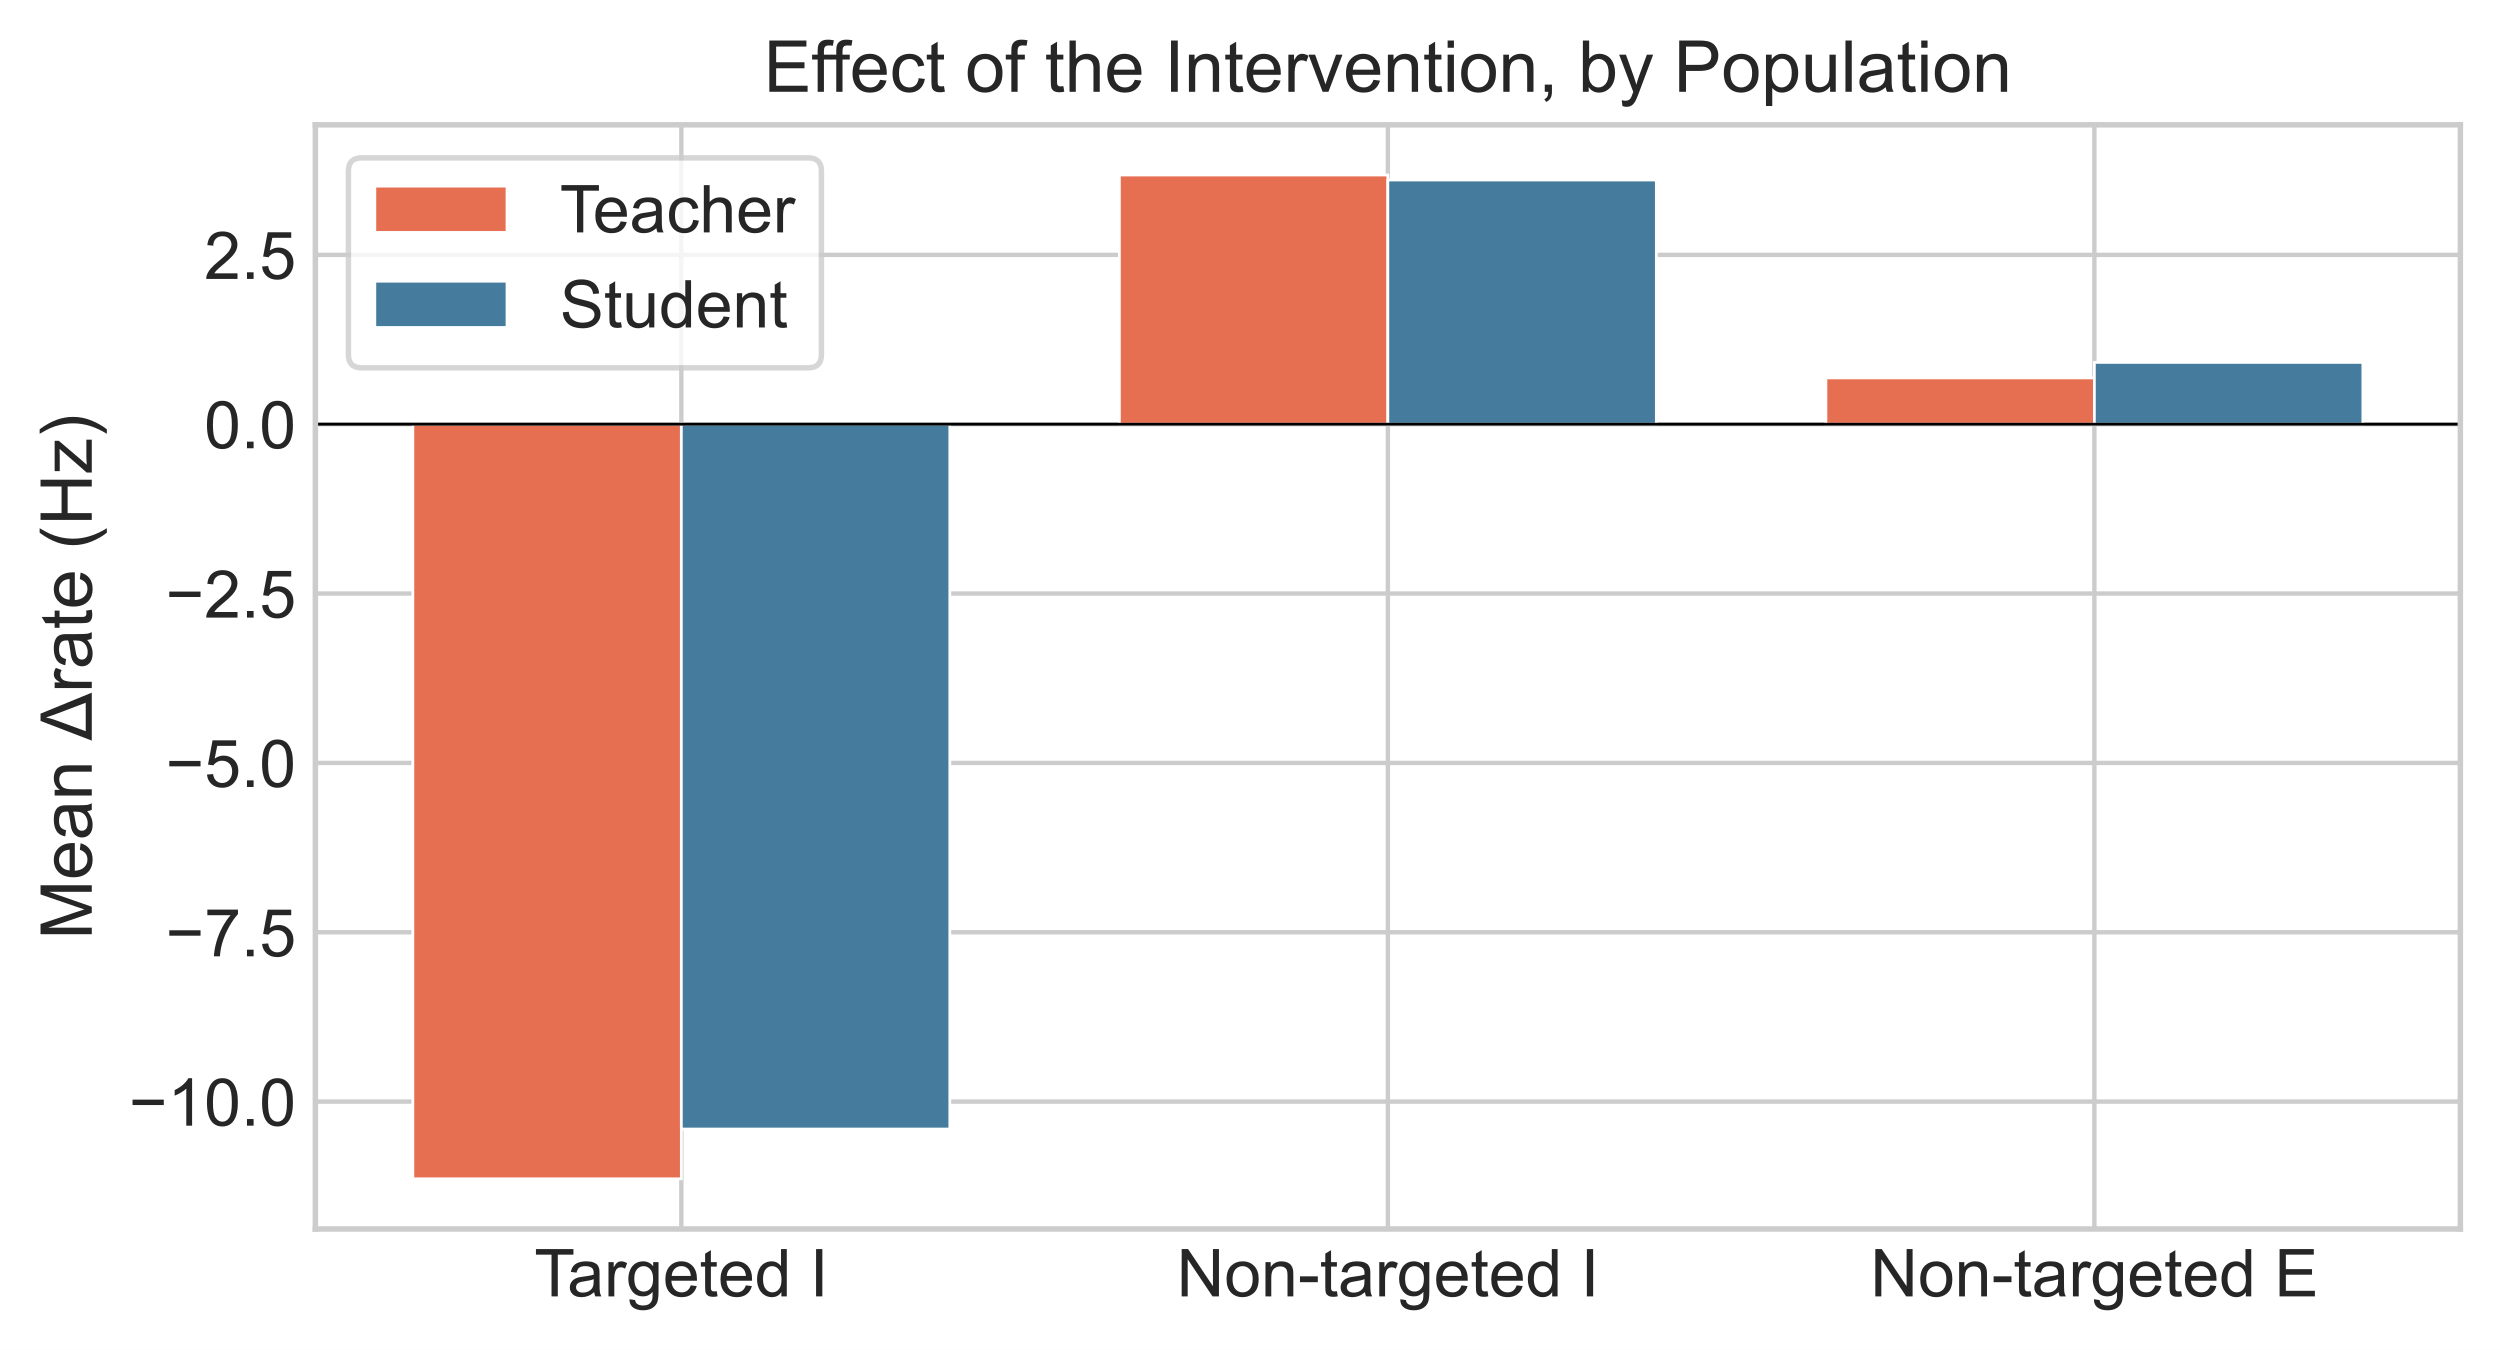
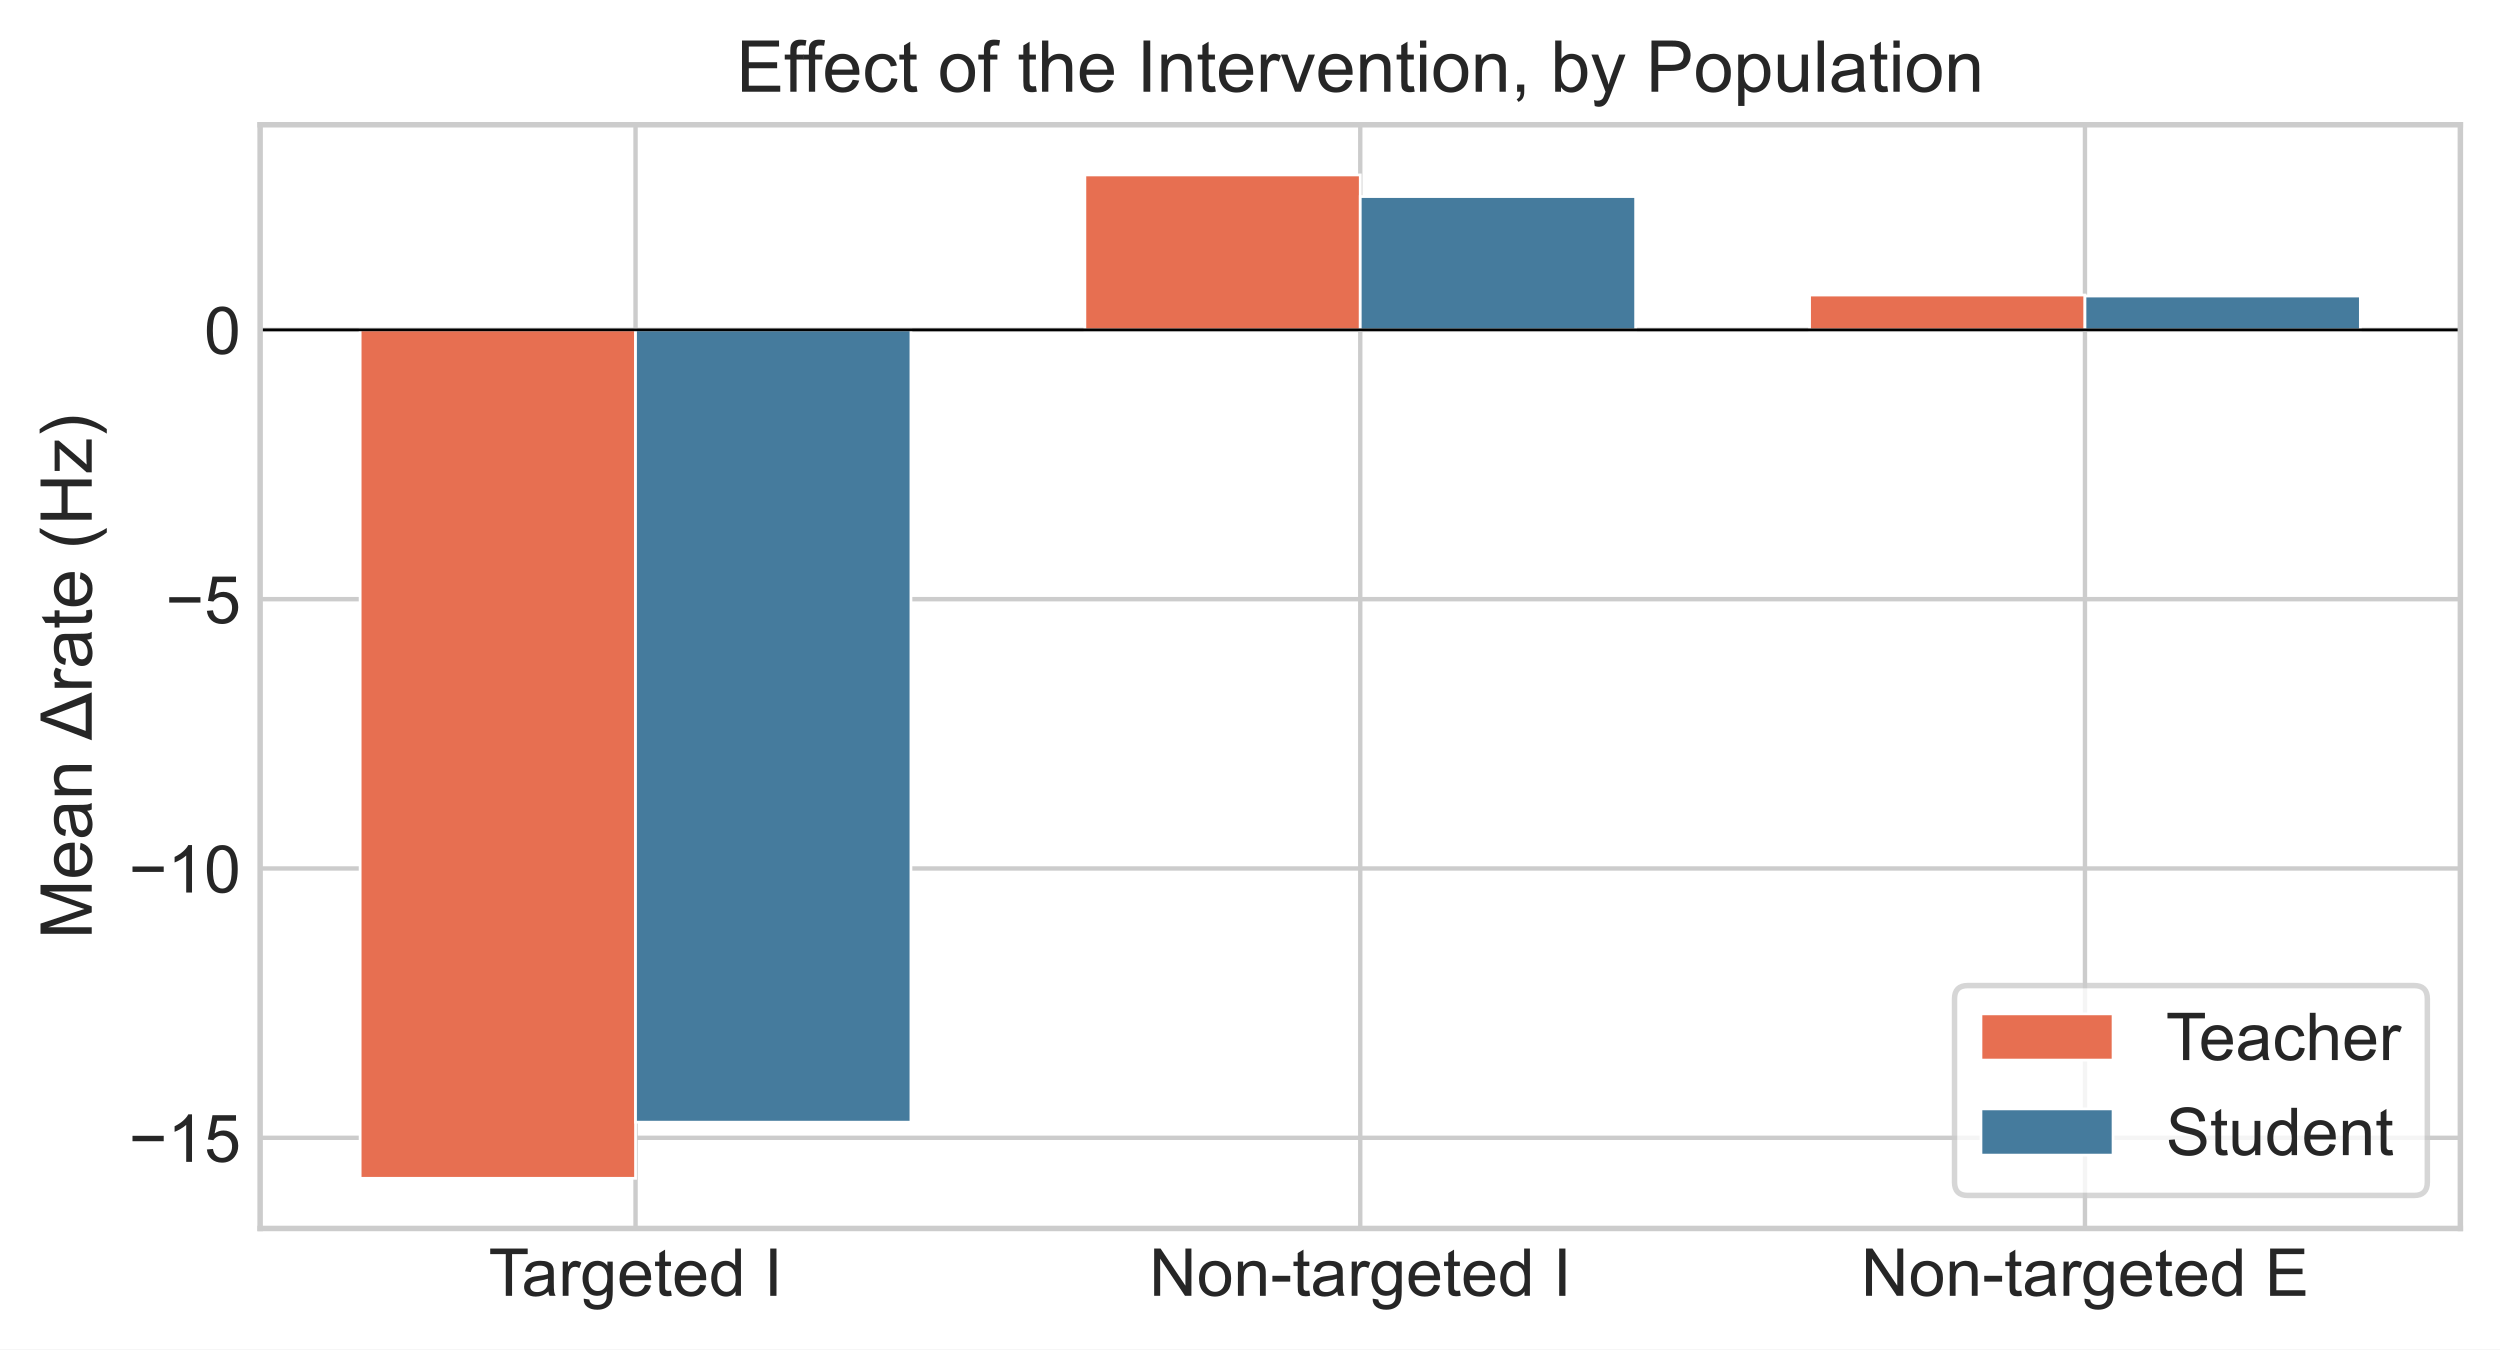
- <svg xmlns="http://www.w3.org/2000/svg" xmlns:xlink="http://www.w3.org/1999/xlink" width="453.946pt" height="245.121pt" viewBox="0 0 453.946 245.121" version="1.1">
+ <svg xmlns="http://www.w3.org/2000/svg" xmlns:xlink="http://www.w3.org/1999/xlink" width="454.14pt" height="245.121pt" viewBox="0 0 454.14 245.121" version="1.1">
  <defs>
    <style type="text/css">*{stroke-linejoin: round; stroke-linecap: butt}</style>
  </defs>
  <g id="figure_1">
    <g id="patch_1">
-       <path d="M 0 245.121  L 453.946 245.121  L 453.946 0  L 0 0  z " style="fill: #ffffff" />
+       <path d="M 0 245.121  L 454.14 245.121  L 454.14 0  L 0 0  z " style="fill: #ffffff" />
    </g>
    <g id="axes_1">
      <g id="patch_2">
-         <path d="M 57.262 223.159  L 446.746 223.159  L 446.746 22.664  L 57.262 22.664  z " style="fill: #ffffff" />
+         <path d="M 47.255 223.159  L 446.94 223.159  L 446.94 22.664  L 47.255 22.664  z " style="fill: #ffffff" />
      </g>
      <g id="matplotlib.axis_1">
        <g id="xtick_1">
          <g id="line2d_1">
-             <path d="M 123.716 223.159  L 123.716 22.664  " clip-path="url(#p25f2f23c9d)" style="fill: none; stroke: #cccccc; stroke-width: 0.8; stroke-linecap: round" />
+             <path d="M 115.449 223.159  L 115.449 22.664  " clip-path="url(#pce524d7804)" style="fill: none; stroke: #cccccc; stroke-width: 0.8; stroke-linecap: round" />
          </g>
          <g id="line2d_2" />
          <g id="text_1">
-             <g style="fill: #262626" transform="translate(97.03456 235.3953) scale(0.12 -0.12)">
+             <g style="fill: #262626" transform="translate(88.76801 235.3953) scale(0.12 -0.12)">
              <defs>
                <path id="ArialMT-37" d="M 1659 0  L 1659 4041  L 150 4041  L 150 4581  L 3781 4581  L 3781 4041  L 2266 4041  L 2266 0  L 1659 0  z " transform="scale(0.015625)" />
                <path id="ArialMT-44" d="M 2588 409  Q 2275 144 1986 34  Q 1697 -75 1366 -75  Q 819 -75 525 192  Q 231 459 231 875  Q 231 1119 342 1320  Q 453 1522 633 1644  Q 813 1766 1038 1828  Q 1203 1872 1538 1913  Q 2219 1994 2541 2106  Q 2544 2222 2544 2253  Q 2544 2597 2384 2738  Q 2169 2928 1744 2928  Q 1347 2928 1158 2789  Q 969 2650 878 2297  L 328 2372  Q 403 2725 575 2942  Q 747 3159 1072 3276  Q 1397 3394 1825 3394  Q 2250 3394 2515 3294  Q 2781 3194 2906 3042  Q 3031 2891 3081 2659  Q 3109 2516 3109 2141  L 3109 1391  Q 3109 606 3145 398  Q 3181 191 3288 0  L 2700 0  Q 2613 175 2588 409  z M 2541 1666  Q 2234 1541 1622 1453  Q 1275 1403 1131 1340  Q 988 1278 909 1158  Q 831 1038 831 891  Q 831 666 1001 516  Q 1172 366 1500 366  Q 1825 366 2078 508  Q 2331 650 2450 897  Q 2541 1088 2541 1459  L 2541 1666  z " transform="scale(0.015625)" />
                <path id="ArialMT-55" d="M 416 0  L 416 3319  L 922 3319  L 922 2816  Q 1116 3169 1280 3281  Q 1444 3394 1641 3394  Q 1925 3394 2219 3213  L 2025 2691  Q 1819 2813 1613 2813  Q 1428 2813 1281 2702  Q 1134 2591 1072 2394  Q 978 2094 978 1738  L 978 0  L 416 0  z " transform="scale(0.015625)" />
                <path id="ArialMT-4a" d="M 319 -275  L 866 -356  Q 900 -609 1056 -725  Q 1266 -881 1628 -881  Q 2019 -881 2231 -725  Q 2444 -569 2519 -288  Q 2563 -116 2559 434  Q 2191 0 1641 0  Q 956 0 581 494  Q 206 988 206 1678  Q 206 2153 378 2554  Q 550 2956 876 3175  Q 1203 3394 1644 3394  Q 2231 3394 2613 2919  L 2613 3319  L 3131 3319  L 3131 450  Q 3131 -325 2973 -648  Q 2816 -972 2473 -1159  Q 2131 -1347 1631 -1347  Q 1038 -1347 672 -1080  Q 306 -813 319 -275  z M 784 1719  Q 784 1066 1043 766  Q 1303 466 1694 466  Q 2081 466 2343 764  Q 2606 1063 2606 1700  Q 2606 2309 2336 2618  Q 2066 2928 1684 2928  Q 1309 2928 1046 2623  Q 784 2319 784 1719  z " transform="scale(0.015625)" />
                <path id="ArialMT-48" d="M 2694 1069  L 3275 997  Q 3138 488 2766 206  Q 2394 -75 1816 -75  Q 1088 -75 661 373  Q 234 822 234 1631  Q 234 2469 665 2931  Q 1097 3394 1784 3394  Q 2450 3394 2872 2941  Q 3294 2488 3294 1666  Q 3294 1616 3291 1516  L 816 1516  Q 847 969 1125 678  Q 1403 388 1819 388  Q 2128 388 2347 550  Q 2566 713 2694 1069  z M 847 1978  L 2700 1978  Q 2663 2397 2488 2606  Q 2219 2931 1791 2931  Q 1403 2931 1139 2672  Q 875 2413 847 1978  z " transform="scale(0.015625)" />
                <path id="ArialMT-57" d="M 1650 503  L 1731 6  Q 1494 -44 1306 -44  Q 1000 -44 831 53  Q 663 150 594 308  Q 525 466 525 972  L 525 2881  L 113 2881  L 113 3319  L 525 3319  L 525 4141  L 1084 4478  L 1084 3319  L 1650 3319  L 1650 2881  L 1084 2881  L 1084 941  Q 1084 700 1114 631  Q 1144 563 1211 522  Q 1278 481 1403 481  Q 1497 481 1650 503  z " transform="scale(0.015625)" />
                <path id="ArialMT-47" d="M 2575 0  L 2575 419  Q 2259 -75 1647 -75  Q 1250 -75 917 144  Q 584 363 401 755  Q 219 1147 219 1656  Q 219 2153 384 2558  Q 550 2963 881 3178  Q 1213 3394 1622 3394  Q 1922 3394 2156 3267  Q 2391 3141 2538 2938  L 2538 4581  L 3097 4581  L 3097 0  L 2575 0  z M 797 1656  Q 797 1019 1065 703  Q 1334 388 1700 388  Q 2069 388 2326 689  Q 2584 991 2584 1609  Q 2584 2291 2321 2609  Q 2059 2928 1675 2928  Q 1300 2928 1048 2622  Q 797 2316 797 1656  z " transform="scale(0.015625)" />
                <path id="ArialMT-3" transform="scale(0.015625)" />
                <path id="ArialMT-2c" d="M 597 0  L 597 4581  L 1203 4581  L 1203 0  L 597 0  z " transform="scale(0.015625)" />
              </defs>
              <use xlink:href="#ArialMT-37" />
              <use xlink:href="#ArialMT-44" transform="translate(50 0)" />
              <use xlink:href="#ArialMT-55" transform="translate(105.6094 0)" />
              <use xlink:href="#ArialMT-4a" transform="translate(138.9062 0)" />
              <use xlink:href="#ArialMT-48" transform="translate(194.5156 0)" />
              <use xlink:href="#ArialMT-57" transform="translate(250.125 0)" />
              <use xlink:href="#ArialMT-48" transform="translate(277.9062 0)" />
              <use xlink:href="#ArialMT-47" transform="translate(333.5156 0)" />
              <use xlink:href="#ArialMT-3" transform="translate(389.125 0)" />
              <use xlink:href="#ArialMT-2c" transform="translate(416.9062 0)" />
            </g>
          </g>
        </g>
        <g id="xtick_2">
          <g id="line2d_3">
-             <path d="M 252.004 223.159  L 252.004 22.664  " clip-path="url(#p25f2f23c9d)" style="fill: none; stroke: #cccccc; stroke-width: 0.8; stroke-linecap: round" />
+             <path d="M 247.098 223.159  L 247.098 22.664  " clip-path="url(#pce524d7804)" style="fill: none; stroke: #cccccc; stroke-width: 0.8; stroke-linecap: round" />
          </g>
          <g id="line2d_4" />
          <g id="text_2">
-             <g style="fill: #262626" transform="translate(213.6522 235.3953) scale(0.12 -0.12)">
+             <g style="fill: #262626" transform="translate(208.7453 235.3953) scale(0.12 -0.12)">
              <defs>
                <path id="ArialMT-31" d="M 488 0  L 488 4581  L 1109 4581  L 3516 984  L 3516 4581  L 4097 4581  L 4097 0  L 3475 0  L 1069 3600  L 1069 0  L 488 0  z " transform="scale(0.015625)" />
                <path id="ArialMT-52" d="M 213 1659  Q 213 2581 725 3025  Q 1153 3394 1769 3394  Q 2453 3394 2887 2945  Q 3322 2497 3322 1706  Q 3322 1066 3130 698  Q 2938 331 2570 128  Q 2203 -75 1769 -75  Q 1072 -75 642 372  Q 213 819 213 1659  z M 791 1659  Q 791 1022 1069 705  Q 1347 388 1769 388  Q 2188 388 2466 706  Q 2744 1025 2744 1678  Q 2744 2294 2464 2611  Q 2184 2928 1769 2928  Q 1347 2928 1069 2612  Q 791 2297 791 1659  z " transform="scale(0.015625)" />
                <path id="ArialMT-51" d="M 422 0  L 422 3319  L 928 3319  L 928 2847  Q 1294 3394 1984 3394  Q 2284 3394 2536 3286  Q 2788 3178 2913 3003  Q 3038 2828 3088 2588  Q 3119 2431 3119 2041  L 3119 0  L 2556 0  L 2556 2019  Q 2556 2363 2490 2533  Q 2425 2703 2258 2804  Q 2091 2906 1866 2906  Q 1506 2906 1245 2678  Q 984 2450 984 1813  L 984 0  L 422 0  z " transform="scale(0.015625)" />
                <path id="ArialMT-10" d="M 203 1375  L 203 1941  L 1931 1941  L 1931 1375  L 203 1375  z " transform="scale(0.015625)" />
              </defs>
              <use xlink:href="#ArialMT-31" />
              <use xlink:href="#ArialMT-52" transform="translate(72.21875 0)" />
              <use xlink:href="#ArialMT-51" transform="translate(127.8281 0)" />
              <use xlink:href="#ArialMT-10" transform="translate(183.4375 0)" />
              <use xlink:href="#ArialMT-57" transform="translate(216.7344 0)" />
              <use xlink:href="#ArialMT-44" transform="translate(244.5156 0)" />
              <use xlink:href="#ArialMT-55" transform="translate(300.125 0)" />
              <use xlink:href="#ArialMT-4a" transform="translate(333.4219 0)" />
              <use xlink:href="#ArialMT-48" transform="translate(389.0312 0)" />
              <use xlink:href="#ArialMT-57" transform="translate(444.6406 0)" />
              <use xlink:href="#ArialMT-48" transform="translate(472.4219 0)" />
              <use xlink:href="#ArialMT-47" transform="translate(528.0312 0)" />
              <use xlink:href="#ArialMT-3" transform="translate(583.6406 0)" />
              <use xlink:href="#ArialMT-2c" transform="translate(611.4219 0)" />
            </g>
          </g>
        </g>
        <g id="xtick_3">
          <g id="line2d_5">
-             <path d="M 380.293 223.159  L 380.293 22.664  " clip-path="url(#p25f2f23c9d)" style="fill: none; stroke: #cccccc; stroke-width: 0.8; stroke-linecap: round" />
+             <path d="M 378.746 223.159  L 378.746 22.664  " clip-path="url(#pce524d7804)" style="fill: none; stroke: #cccccc; stroke-width: 0.8; stroke-linecap: round" />
          </g>
          <g id="line2d_6" />
          <g id="text_3">
-             <g style="fill: #262626" transform="translate(339.6055 235.3953) scale(0.12 -0.12)">
+             <g style="fill: #262626" transform="translate(338.0583 235.3953) scale(0.12 -0.12)">
              <defs>
                <path id="ArialMT-28" d="M 506 0  L 506 4581  L 3819 4581  L 3819 4041  L 1113 4041  L 1113 2638  L 3647 2638  L 3647 2100  L 1113 2100  L 1113 541  L 3925 541  L 3925 0  L 506 0  z " transform="scale(0.015625)" />
              </defs>
              <use xlink:href="#ArialMT-31" />
              <use xlink:href="#ArialMT-52" transform="translate(72.21875 0)" />
              <use xlink:href="#ArialMT-51" transform="translate(127.8281 0)" />
              <use xlink:href="#ArialMT-10" transform="translate(183.4375 0)" />
              <use xlink:href="#ArialMT-57" transform="translate(216.7344 0)" />
              <use xlink:href="#ArialMT-44" transform="translate(244.5156 0)" />
              <use xlink:href="#ArialMT-55" transform="translate(300.125 0)" />
              <use xlink:href="#ArialMT-4a" transform="translate(333.4219 0)" />
              <use xlink:href="#ArialMT-48" transform="translate(389.0312 0)" />
              <use xlink:href="#ArialMT-57" transform="translate(444.6406 0)" />
              <use xlink:href="#ArialMT-48" transform="translate(472.4219 0)" />
              <use xlink:href="#ArialMT-47" transform="translate(528.0312 0)" />
              <use xlink:href="#ArialMT-3" transform="translate(583.6406 0)" />
              <use xlink:href="#ArialMT-28" transform="translate(611.4219 0)" />
            </g>
          </g>
        </g>
      </g>
      <g id="matplotlib.axis_2">
        <g id="ytick_1">
          <g id="line2d_7">
-             <path d="M 57.262 200.029  L 446.746 200.029  " clip-path="url(#p25f2f23c9d)" style="fill: none; stroke: #cccccc; stroke-width: 0.8; stroke-linecap: round" />
+             <path d="M 47.255 206.687  L 446.94 206.687  " clip-path="url(#pce524d7804)" style="fill: none; stroke: #cccccc; stroke-width: 0.8; stroke-linecap: round" />
          </g>
          <g id="line2d_8" />
          <g id="text_4">
-             <g style="fill: #262626" transform="translate(23.40045 204.3969) scale(0.12 -0.12)">
+             <g style="fill: #262626" transform="translate(23.40045 211.0548) scale(0.12 -0.12)">
              <defs>
                <path id="ArialMT-ed" d="M 3381 1997  L 356 1997  L 356 2522  L 3381 2522  L 3381 1997  z " transform="scale(0.015625)" />
                <path id="ArialMT-14" d="M 2384 0  L 1822 0  L 1822 3584  Q 1619 3391 1289 3197  Q 959 3003 697 2906  L 697 3450  Q 1169 3672 1522 3987  Q 1875 4303 2022 4600  L 2384 4600  L 2384 0  z " transform="scale(0.015625)" />
+                 <path id="ArialMT-18" d="M 266 1200  L 856 1250  Q 922 819 1161 601  Q 1400 384 1738 384  Q 2144 384 2425 690  Q 2706 997 2706 1503  Q 2706 1984 2436 2262  Q 2166 2541 1728 2541  Q 1456 2541 1237 2417  Q 1019 2294 894 2097  L 366 2166  L 809 4519  L 3088 4519  L 3088 3981  L 1259 3981  L 1013 2750  Q 1425 3038 1878 3038  Q 2478 3038 2890 2622  Q 3303 2206 3303 1553  Q 3303 931 2941 478  Q 2500 -78 1738 -78  Q 1113 -78 717 272  Q 322 622 266 1200  z " transform="scale(0.015625)" />
+               </defs>
+               <use xlink:href="#ArialMT-ed" />
+               <use xlink:href="#ArialMT-14" transform="translate(58.40625 0)" />
+               <use xlink:href="#ArialMT-18" transform="translate(114.0156 0)" />
+             </g>
+           </g>
+         </g>
+         <g id="ytick_2">
+           <g id="line2d_9">
+             <path d="M 47.255 157.764  L 446.94 157.764  " clip-path="url(#pce524d7804)" style="fill: none; stroke: #cccccc; stroke-width: 0.8; stroke-linecap: round" />
+           </g>
+           <g id="line2d_10" />
+           <g id="text_5">
+             <g style="fill: #262626" transform="translate(23.40045 162.1326) scale(0.12 -0.12)">
+               <defs>
                <path id="ArialMT-13" d="M 266 2259  Q 266 3072 433 3567  Q 600 4063 929 4331  Q 1259 4600 1759 4600  Q 2128 4600 2406 4451  Q 2684 4303 2865 4023  Q 3047 3744 3150 3342  Q 3253 2941 3253 2259  Q 3253 1453 3087 958  Q 2922 463 2592 192  Q 2263 -78 1759 -78  Q 1097 -78 719 397  Q 266 969 266 2259  z M 844 2259  Q 844 1131 1108 757  Q 1372 384 1759 384  Q 2147 384 2411 759  Q 2675 1134 2675 2259  Q 2675 3391 2411 3762  Q 2147 4134 1753 4134  Q 1366 4134 1134 3806  Q 844 3388 844 2259  z " transform="scale(0.015625)" />
-                 <path id="ArialMT-11" d="M 581 0  L 581 641  L 1222 641  L 1222 0  L 581 0  z " transform="scale(0.015625)" />
              </defs>
              <use xlink:href="#ArialMT-ed" />
              <use xlink:href="#ArialMT-14" transform="translate(58.40625 0)" />
              <use xlink:href="#ArialMT-13" transform="translate(114.0156 0)" />
-               <use xlink:href="#ArialMT-11" transform="translate(169.625 0)" />
-               <use xlink:href="#ArialMT-13" transform="translate(197.4062 0)" />
-             </g>
-           </g>
-         </g>
-         <g id="ytick_2">
-           <g id="line2d_9">
-             <path d="M 57.262 169.278  L 446.746 169.278  " clip-path="url(#p25f2f23c9d)" style="fill: none; stroke: #cccccc; stroke-width: 0.8; stroke-linecap: round" />
-           </g>
-           <g id="line2d_10" />
-           <g id="text_5">
-             <g style="fill: #262626" transform="translate(30.07357 173.6465) scale(0.12 -0.12)">
-               <defs>
-                 <path id="ArialMT-1a" d="M 303 3981  L 303 4522  L 3269 4522  L 3269 4084  Q 2831 3619 2401 2847  Q 1972 2075 1738 1259  Q 1569 684 1522 0  L 944 0  Q 953 541 1156 1306  Q 1359 2072 1739 2783  Q 2119 3494 2547 3981  L 303 3981  z " transform="scale(0.015625)" />
-                 <path id="ArialMT-18" d="M 266 1200  L 856 1250  Q 922 819 1161 601  Q 1400 384 1738 384  Q 2144 384 2425 690  Q 2706 997 2706 1503  Q 2706 1984 2436 2262  Q 2166 2541 1728 2541  Q 1456 2541 1237 2417  Q 1019 2294 894 2097  L 366 2166  L 809 4519  L 3088 4519  L 3088 3981  L 1259 3981  L 1013 2750  Q 1425 3038 1878 3038  Q 2478 3038 2890 2622  Q 3303 2206 3303 1553  Q 3303 931 2941 478  Q 2500 -78 1738 -78  Q 1113 -78 717 272  Q 322 622 266 1200  z " transform="scale(0.015625)" />
-               </defs>
-               <use xlink:href="#ArialMT-ed" />
-               <use xlink:href="#ArialMT-1a" transform="translate(58.40625 0)" />
-               <use xlink:href="#ArialMT-11" transform="translate(114.0156 0)" />
-               <use xlink:href="#ArialMT-18" transform="translate(141.7969 0)" />
            </g>
          </g>
        </g>
        <g id="ytick_3">
          <g id="line2d_11">
-             <path d="M 57.262 138.528  L 446.746 138.528  " clip-path="url(#p25f2f23c9d)" style="fill: none; stroke: #cccccc; stroke-width: 0.8; stroke-linecap: round" />
+             <path d="M 47.255 108.842  L 446.94 108.842  " clip-path="url(#pce524d7804)" style="fill: none; stroke: #cccccc; stroke-width: 0.8; stroke-linecap: round" />
          </g>
          <g id="line2d_12" />
          <g id="text_6">
-             <g style="fill: #262626" transform="translate(30.07357 142.8962) scale(0.12 -0.12)">
+             <g style="fill: #262626" transform="translate(30.07357 113.2103) scale(0.12 -0.12)">
              <use xlink:href="#ArialMT-ed" />
              <use xlink:href="#ArialMT-18" transform="translate(58.40625 0)" />
-               <use xlink:href="#ArialMT-11" transform="translate(114.0156 0)" />
-               <use xlink:href="#ArialMT-13" transform="translate(141.7969 0)" />
            </g>
          </g>
        </g>
        <g id="ytick_4">
          <g id="line2d_13">
-             <path d="M 57.262 107.778  L 446.746 107.778  " clip-path="url(#p25f2f23c9d)" style="fill: none; stroke: #cccccc; stroke-width: 0.8; stroke-linecap: round" />
+             <path d="M 47.255 59.92  L 446.94 59.92  " clip-path="url(#pce524d7804)" style="fill: none; stroke: #cccccc; stroke-width: 0.8; stroke-linecap: round" />
          </g>
          <g id="line2d_14" />
          <g id="text_7">
-             <g style="fill: #262626" transform="translate(30.07357 112.1458) scale(0.12 -0.12)">
-               <defs>
-                 <path id="ArialMT-15" d="M 3222 541  L 3222 0  L 194 0  Q 188 203 259 391  Q 375 700 629 1000  Q 884 1300 1366 1694  Q 2113 2306 2375 2664  Q 2638 3022 2638 3341  Q 2638 3675 2398 3904  Q 2159 4134 1775 4134  Q 1369 4134 1125 3890  Q 881 3647 878 3216  L 300 3275  Q 359 3922 746 4261  Q 1134 4600 1788 4600  Q 2447 4600 2831 4234  Q 3216 3869 3216 3328  Q 3216 3053 3103 2787  Q 2991 2522 2730 2228  Q 2469 1934 1863 1422  Q 1356 997 1212 845  Q 1069 694 975 541  L 3222 541  z " transform="scale(0.015625)" />
-               </defs>
-               <use xlink:href="#ArialMT-ed" />
-               <use xlink:href="#ArialMT-15" transform="translate(58.40625 0)" />
-               <use xlink:href="#ArialMT-11" transform="translate(114.0156 0)" />
-               <use xlink:href="#ArialMT-18" transform="translate(141.7969 0)" />
-             </g>
-           </g>
-         </g>
-         <g id="ytick_5">
-           <g id="line2d_15">
-             <path d="M 57.262 77.027  L 446.746 77.027  " clip-path="url(#p25f2f23c9d)" style="fill: none; stroke: #cccccc; stroke-width: 0.8; stroke-linecap: round" />
-           </g>
-           <g id="line2d_16" />
-           <g id="text_8">
-             <g style="fill: #262626" transform="translate(37.08232 81.3955) scale(0.12 -0.12)">
+             <g style="fill: #262626" transform="translate(37.08232 64.28804) scale(0.12 -0.12)">
              <use xlink:href="#ArialMT-13" />
-               <use xlink:href="#ArialMT-11" transform="translate(55.60938 0)" />
-               <use xlink:href="#ArialMT-13" transform="translate(83.39062 0)" />
-             </g>
-           </g>
-         </g>
-         <g id="ytick_6">
-           <g id="line2d_17">
-             <path d="M 57.262 46.277  L 446.746 46.277  " clip-path="url(#p25f2f23c9d)" style="fill: none; stroke: #cccccc; stroke-width: 0.8; stroke-linecap: round" />
-           </g>
-           <g id="line2d_18" />
-           <g id="text_9">
-             <g style="fill: #262626" transform="translate(37.08232 50.64516) scale(0.12 -0.12)">
-               <use xlink:href="#ArialMT-15" />
-               <use xlink:href="#ArialMT-11" transform="translate(55.60938 0)" />
-               <use xlink:href="#ArialMT-18" transform="translate(83.39062 0)" />
-             </g>
-           </g>
-         </g>
-         <g id="text_10">
+             </g>
+           </g>
+         </g>
+         <g id="text_8">
          <g style="fill: #262626" transform="translate(16.66436 170.5953) rotate(-90) scale(0.13 -0.13)">
            <defs>
              <path id="ArialMT-30" d="M 475 0  L 475 4581  L 1388 4581  L 2472 1338  Q 2622 884 2691 659  Q 2769 909 2934 1394  L 4031 4581  L 4847 4581  L 4847 0  L 4263 0  L 4263 3834  L 2931 0  L 2384 0  L 1059 3900  L 1059 0  L 475 0  z " transform="scale(0.015625)" />
              <path id="ArialMT-1fb" d="M -6 0  L 1753 4581  L 2406 4581  L 4281 0  L -6 0  z M 834 541  L 3381 541  L 2391 3150  Q 2169 3738 2066 4100  Q 1981 3675 1819 3225  L 834 541  z " transform="scale(0.015625)" />
              <path id="ArialMT-b" d="M 1497 -1347  Q 1031 -759 709 28  Q 388 816 388 1659  Q 388 2403 628 3084  Q 909 3875 1497 4659  L 1900 4659  Q 1522 4009 1400 3731  Q 1209 3300 1100 2831  Q 966 2247 966 1656  Q 966 153 1900 -1347  L 1497 -1347  z " transform="scale(0.015625)" />
              <path id="ArialMT-2b" d="M 513 0  L 513 4581  L 1119 4581  L 1119 2700  L 3500 2700  L 3500 4581  L 4106 4581  L 4106 0  L 3500 0  L 3500 2159  L 1119 2159  L 1119 0  L 513 0  z " transform="scale(0.015625)" />
              <path id="ArialMT-5d" d="M 125 0  L 125 456  L 2238 2881  Q 1878 2863 1603 2863  L 250 2863  L 250 3319  L 2963 3319  L 2963 2947  L 1166 841  L 819 456  Q 1197 484 1528 484  L 3063 484  L 3063 0  L 125 0  z " transform="scale(0.015625)" />
              <path id="ArialMT-c" d="M 791 -1347  L 388 -1347  Q 1322 153 1322 1656  Q 1322 2244 1188 2822  Q 1081 3291 891 3722  Q 769 4003 388 4659  L 791 4659  Q 1378 3875 1659 3084  Q 1900 2403 1900 1659  Q 1900 816 1576 28  Q 1253 -759 791 -1347  z " transform="scale(0.015625)" />
            </defs>
            <use xlink:href="#ArialMT-30" />
            <use xlink:href="#ArialMT-48" transform="translate(83.29688 0)" />
            <use xlink:href="#ArialMT-44" transform="translate(138.9062 0)" />
            <use xlink:href="#ArialMT-51" transform="translate(194.5156 0)" />
            <use xlink:href="#ArialMT-3" transform="translate(250.125 0)" />
            <use xlink:href="#ArialMT-1fb" transform="translate(277.9062 0)" />
            <use xlink:href="#ArialMT-55" transform="translate(344.7031 0)" />
            <use xlink:href="#ArialMT-44" transform="translate(378 0)" />
            <use xlink:href="#ArialMT-57" transform="translate(433.6094 0)" />
            <use xlink:href="#ArialMT-48" transform="translate(461.3906 0)" />
            <use xlink:href="#ArialMT-3" transform="translate(517 0)" />
            <use xlink:href="#ArialMT-b" transform="translate(544.7812 0)" />
            <use xlink:href="#ArialMT-2b" transform="translate(578.0781 0)" />
            <use xlink:href="#ArialMT-5d" transform="translate(650.2969 0)" />
            <use xlink:href="#ArialMT-c" transform="translate(700.2969 0)" />
          </g>
        </g>
      </g>
      <g id="patch_3">
-         <path d="M 74.966 77.027  L 123.716 77.027  L 123.716 214.046  L 74.966 214.046  z " clip-path="url(#p25f2f23c9d)" style="fill: #e76f51; stroke: #ffffff; stroke-width: 0.5; stroke-linejoin: miter" />
+         <path d="M 65.423 59.92  L 115.449 59.92  L 115.449 214.046  L 65.423 214.046  z " clip-path="url(#pce524d7804)" style="fill: #e76f51; stroke: #ffffff; stroke-width: 0.5; stroke-linejoin: miter" />
      </g>
      <g id="patch_4">
-         <path d="M 123.716 77.027  L 172.465 77.027  L 172.465 205.008  L 123.716 205.008  z " clip-path="url(#p25f2f23c9d)" style="fill: #457b9d; stroke: #ffffff; stroke-width: 0.5; stroke-linejoin: miter" />
+         <path d="M 115.449 59.92  L 165.476 59.92  L 165.476 203.849  L 115.449 203.849  z " clip-path="url(#pce524d7804)" style="fill: #457b9d; stroke: #ffffff; stroke-width: 0.5; stroke-linejoin: miter" />
      </g>
      <g id="patch_5">
-         <path d="M 203.255 77.027  L 252.004 77.027  L 252.004 31.778  L 203.255 31.778  z " clip-path="url(#p25f2f23c9d)" style="fill: #e76f51; stroke: #ffffff; stroke-width: 0.5; stroke-linejoin: miter" />
+         <path d="M 197.071 59.92  L 247.098 59.92  L 247.098 31.778  L 197.071 31.778  z " clip-path="url(#pce524d7804)" style="fill: #e76f51; stroke: #ffffff; stroke-width: 0.5; stroke-linejoin: miter" />
      </g>
      <g id="patch_6">
-         <path d="M 252.004 77.027  L 300.754 77.027  L 300.754 32.687  L 252.004 32.687  z " clip-path="url(#p25f2f23c9d)" style="fill: #457b9d; stroke: #ffffff; stroke-width: 0.5; stroke-linejoin: miter" />
+         <path d="M 247.098 59.92  L 297.124 59.92  L 297.124 35.706  L 247.098 35.706  z " clip-path="url(#pce524d7804)" style="fill: #457b9d; stroke: #ffffff; stroke-width: 0.5; stroke-linejoin: miter" />
      </g>
      <g id="patch_7">
-         <path d="M 331.543 77.027  L 380.293 77.027  L 380.293 68.62  L 331.543 68.62  z " clip-path="url(#p25f2f23c9d)" style="fill: #e76f51; stroke: #ffffff; stroke-width: 0.5; stroke-linejoin: miter" />
+         <path d="M 328.719 59.92  L 378.746 59.92  L 378.746 53.594  L 328.719 53.594  z " clip-path="url(#pce524d7804)" style="fill: #e76f51; stroke: #ffffff; stroke-width: 0.5; stroke-linejoin: miter" />
      </g>
      <g id="patch_8">
-         <path d="M 380.293 77.027  L 429.043 77.027  L 429.043 65.808  L 380.293 65.808  z " clip-path="url(#p25f2f23c9d)" style="fill: #457b9d; stroke: #ffffff; stroke-width: 0.5; stroke-linejoin: miter" />
-       </g>
-       <g id="line2d_19">
-         <path d="M 57.262 77.027  L 446.746 77.027  " clip-path="url(#p25f2f23c9d)" style="fill: none; stroke: #000000; stroke-width: 0.5; stroke-linecap: round" />
+         <path d="M 378.746 59.92  L 428.772 59.92  L 428.772 53.775  L 378.746 53.775  z " clip-path="url(#pce524d7804)" style="fill: #457b9d; stroke: #ffffff; stroke-width: 0.5; stroke-linejoin: miter" />
+       </g>
+       <g id="line2d_15">
+         <path d="M 47.255 59.92  L 446.94 59.92  " clip-path="url(#pce524d7804)" style="fill: none; stroke: #000000; stroke-width: 0.5; stroke-linecap: round" />
      </g>
      <g id="patch_9">
-         <path d="M 57.262 223.159  L 57.262 22.664  " style="fill: none; stroke: #cccccc; stroke-linejoin: miter; stroke-linecap: square" />
+         <path d="M 47.255 223.159  L 47.255 22.664  " style="fill: none; stroke: #cccccc; stroke-linejoin: miter; stroke-linecap: square" />
      </g>
      <g id="patch_10">
-         <path d="M 446.746 223.159  L 446.746 22.664  " style="fill: none; stroke: #cccccc; stroke-linejoin: miter; stroke-linecap: square" />
+         <path d="M 446.94 223.159  L 446.94 22.664  " style="fill: none; stroke: #cccccc; stroke-linejoin: miter; stroke-linecap: square" />
      </g>
      <g id="patch_11">
-         <path d="M 57.262 223.159  L 446.746 223.159  " style="fill: none; stroke: #cccccc; stroke-linejoin: miter; stroke-linecap: square" />
+         <path d="M 47.255 223.159  L 446.94 223.159  " style="fill: none; stroke: #cccccc; stroke-linejoin: miter; stroke-linecap: square" />
      </g>
      <g id="patch_12">
-         <path d="M 57.262 22.664  L 446.746 22.664  " style="fill: none; stroke: #cccccc; stroke-linejoin: miter; stroke-linecap: square" />
-       </g>
-       <g id="text_11">
-         <g style="fill: #262626" transform="translate(138.6688 16.66436) scale(0.13 -0.13)">
+         <path d="M 47.255 22.664  L 446.94 22.664  " style="fill: none; stroke: #cccccc; stroke-linejoin: miter; stroke-linecap: square" />
+       </g>
+       <g id="text_9">
+         <g style="fill: #262626" transform="translate(133.7619 16.66436) scale(0.13 -0.13)">
          <defs>
            <path id="ArialMT-49" d="M 556 0  L 556 2881  L 59 2881  L 59 3319  L 556 3319  L 556 3672  Q 556 4006 616 4169  Q 697 4388 901 4523  Q 1106 4659 1475 4659  Q 1713 4659 2000 4603  L 1916 4113  Q 1741 4144 1584 4144  Q 1328 4144 1222 4034  Q 1116 3925 1116 3625  L 1116 3319  L 1763 3319  L 1763 2881  L 1116 2881  L 1116 0  L 556 0  z " transform="scale(0.015625)" />
            <path id="ArialMT-46" d="M 2588 1216  L 3141 1144  Q 3050 572 2676 248  Q 2303 -75 1759 -75  Q 1078 -75 664 370  Q 250 816 250 1647  Q 250 2184 428 2587  Q 606 2991 970 3192  Q 1334 3394 1763 3394  Q 2303 3394 2647 3120  Q 2991 2847 3088 2344  L 2541 2259  Q 2463 2594 2264 2762  Q 2066 2931 1784 2931  Q 1359 2931 1093 2626  Q 828 2322 828 1663  Q 828 994 1084 691  Q 1341 388 1753 388  Q 2084 388 2306 591  Q 2528 794 2588 1216  z " transform="scale(0.015625)" />
            <path id="ArialMT-4b" d="M 422 0  L 422 4581  L 984 4581  L 984 2938  Q 1378 3394 1978 3394  Q 2347 3394 2619 3248  Q 2891 3103 3008 2847  Q 3125 2591 3125 2103  L 3125 0  L 2563 0  L 2563 2103  Q 2563 2525 2380 2717  Q 2197 2909 1863 2909  Q 1613 2909 1392 2779  Q 1172 2650 1078 2428  Q 984 2206 984 1816  L 984 0  L 422 0  z " transform="scale(0.015625)" />
            <path id="ArialMT-59" d="M 1344 0  L 81 3319  L 675 3319  L 1388 1331  Q 1503 1009 1600 663  Q 1675 925 1809 1294  L 2547 3319  L 3125 3319  L 1869 0  L 1344 0  z " transform="scale(0.015625)" />
            <path id="ArialMT-4c" d="M 425 3934  L 425 4581  L 988 4581  L 988 3934  L 425 3934  z M 425 0  L 425 3319  L 988 3319  L 988 0  L 425 0  z " transform="scale(0.015625)" />
            <path id="ArialMT-f" d="M 569 0  L 569 641  L 1209 641  L 1209 0  Q 1209 -353 1084 -570  Q 959 -788 688 -906  L 531 -666  Q 709 -588 793 -436  Q 878 -284 888 0  L 569 0  z " transform="scale(0.015625)" />
            <path id="ArialMT-45" d="M 941 0  L 419 0  L 419 4581  L 981 4581  L 981 2947  Q 1338 3394 1891 3394  Q 2197 3394 2470 3270  Q 2744 3147 2920 2923  Q 3097 2700 3197 2384  Q 3297 2069 3297 1709  Q 3297 856 2875 390  Q 2453 -75 1863 -75  Q 1275 -75 941 416  L 941 0  z M 934 1684  Q 934 1088 1097 822  Q 1363 388 1816 388  Q 2184 388 2453 708  Q 2722 1028 2722 1663  Q 2722 2313 2464 2622  Q 2206 2931 1841 2931  Q 1472 2931 1203 2611  Q 934 2291 934 1684  z " transform="scale(0.015625)" />
            <path id="ArialMT-5c" d="M 397 -1278  L 334 -750  Q 519 -800 656 -800  Q 844 -800 956 -737  Q 1069 -675 1141 -563  Q 1194 -478 1313 -144  Q 1328 -97 1363 -6  L 103 3319  L 709 3319  L 1400 1397  Q 1534 1031 1641 628  Q 1738 1016 1872 1384  L 2581 3319  L 3144 3319  L 1881 -56  Q 1678 -603 1566 -809  Q 1416 -1088 1222 -1217  Q 1028 -1347 759 -1347  Q 597 -1347 397 -1278  z " transform="scale(0.015625)" />
            <path id="ArialMT-33" d="M 494 0  L 494 4581  L 2222 4581  Q 2678 4581 2919 4538  Q 3256 4481 3484 4323  Q 3713 4166 3852 3881  Q 3991 3597 3991 3256  Q 3991 2672 3619 2267  Q 3247 1863 2275 1863  L 1100 1863  L 1100 0  L 494 0  z M 1100 2403  L 2284 2403  Q 2872 2403 3119 2622  Q 3366 2841 3366 3238  Q 3366 3525 3220 3729  Q 3075 3934 2838 4000  Q 2684 4041 2272 4041  L 1100 4041  L 1100 2403  z " transform="scale(0.015625)" />
            <path id="ArialMT-53" d="M 422 -1272  L 422 3319  L 934 3319  L 934 2888  Q 1116 3141 1344 3267  Q 1572 3394 1897 3394  Q 2322 3394 2647 3175  Q 2972 2956 3137 2557  Q 3303 2159 3303 1684  Q 3303 1175 3120 767  Q 2938 359 2589 142  Q 2241 -75 1856 -75  Q 1575 -75 1351 44  Q 1128 163 984 344  L 984 -1272  L 422 -1272  z M 931 1641  Q 931 1000 1190 694  Q 1450 388 1819 388  Q 2194 388 2461 705  Q 2728 1022 2728 1688  Q 2728 2322 2467 2637  Q 2206 2953 1844 2953  Q 1484 2953 1207 2617  Q 931 2281 931 1641  z " transform="scale(0.015625)" />
            <path id="ArialMT-58" d="M 2597 0  L 2597 488  Q 2209 -75 1544 -75  Q 1250 -75 995 37  Q 741 150 617 320  Q 494 491 444 738  Q 409 903 409 1263  L 409 3319  L 972 3319  L 972 1478  Q 972 1038 1006 884  Q 1059 663 1231 536  Q 1403 409 1656 409  Q 1909 409 2131 539  Q 2353 669 2445 892  Q 2538 1116 2538 1541  L 2538 3319  L 3100 3319  L 3100 0  L 2597 0  z " transform="scale(0.015625)" />
            <path id="ArialMT-4f" d="M 409 0  L 409 4581  L 972 4581  L 972 0  L 409 0  z " transform="scale(0.015625)" />
          </defs>
          <use xlink:href="#ArialMT-28" />
          <use xlink:href="#ArialMT-49" transform="translate(66.70312 0)" />
          <use xlink:href="#ArialMT-49" transform="translate(92.67188 0)" />
          <use xlink:href="#ArialMT-48" transform="translate(120.4531 0)" />
          <use xlink:href="#ArialMT-46" transform="translate(176.0625 0)" />
          <use xlink:href="#ArialMT-57" transform="translate(226.0625 0)" />
          <use xlink:href="#ArialMT-3" transform="translate(253.8438 0)" />
          <use xlink:href="#ArialMT-52" transform="translate(281.625 0)" />
          <use xlink:href="#ArialMT-49" transform="translate(337.2344 0)" />
          <use xlink:href="#ArialMT-3" transform="translate(365.0156 0)" />
          <use xlink:href="#ArialMT-57" transform="translate(392.7969 0)" />
          <use xlink:href="#ArialMT-4b" transform="translate(420.5781 0)" />
          <use xlink:href="#ArialMT-48" transform="translate(476.1875 0)" />
          <use xlink:href="#ArialMT-3" transform="translate(531.7969 0)" />
          <use xlink:href="#ArialMT-2c" transform="translate(559.5781 0)" />
          <use xlink:href="#ArialMT-51" transform="translate(587.3594 0)" />
          <use xlink:href="#ArialMT-57" transform="translate(642.9688 0)" />
          <use xlink:href="#ArialMT-48" transform="translate(670.75 0)" />
          <use xlink:href="#ArialMT-55" transform="translate(726.3594 0)" />
          <use xlink:href="#ArialMT-59" transform="translate(759.6562 0)" />
          <use xlink:href="#ArialMT-48" transform="translate(809.6562 0)" />
          <use xlink:href="#ArialMT-51" transform="translate(865.2656 0)" />
          <use xlink:href="#ArialMT-57" transform="translate(920.875 0)" />
          <use xlink:href="#ArialMT-4c" transform="translate(948.6562 0)" />
          <use xlink:href="#ArialMT-52" transform="translate(970.875 0)" />
          <use xlink:href="#ArialMT-51" transform="translate(1026.484 0)" />
          <use xlink:href="#ArialMT-f" transform="translate(1082.094 0)" />
          <use xlink:href="#ArialMT-3" transform="translate(1109.875 0)" />
          <use xlink:href="#ArialMT-45" transform="translate(1137.656 0)" />
          <use xlink:href="#ArialMT-5c" transform="translate(1193.266 0)" />
          <use xlink:href="#ArialMT-3" transform="translate(1243.266 0)" />
          <use xlink:href="#ArialMT-33" transform="translate(1271.047 0)" />
          <use xlink:href="#ArialMT-52" transform="translate(1337.75 0)" />
          <use xlink:href="#ArialMT-53" transform="translate(1393.359 0)" />
          <use xlink:href="#ArialMT-58" transform="translate(1448.969 0)" />
          <use xlink:href="#ArialMT-4f" transform="translate(1504.578 0)" />
          <use xlink:href="#ArialMT-44" transform="translate(1526.797 0)" />
          <use xlink:href="#ArialMT-57" transform="translate(1582.406 0)" />
          <use xlink:href="#ArialMT-4c" transform="translate(1610.188 0)" />
          <use xlink:href="#ArialMT-52" transform="translate(1632.406 0)" />
          <use xlink:href="#ArialMT-51" transform="translate(1688.016 0)" />
        </g>
      </g>
      <g id="legend_1">
        <g id="patch_13">
-           <path d="M 65.662 66.788  L 146.75 66.788  Q 149.15 66.788 149.15 64.388  L 149.15 31.064  Q 149.15 28.664 146.75 28.664  L 65.662 28.664  Q 63.262 28.664 63.262 31.064  L 63.262 64.388  Q 63.262 66.788 65.662 66.788  z " style="fill: #ffffff; opacity: 0.8; stroke: #cccccc; stroke-linejoin: miter" />
+           <path d="M 357.451 217.159  L 438.54 217.159  Q 440.94 217.159 440.94 214.759  L 440.94 181.436  Q 440.94 179.036 438.54 179.036  L 357.451 179.036  Q 355.051 179.036 355.051 181.436  L 355.051 214.759  Q 355.051 217.159 357.451 217.159  z " style="fill: #ffffff; opacity: 0.8; stroke: #cccccc; stroke-linejoin: miter" />
        </g>
        <g id="patch_14">
-           <path d="M 68.062 42.201  L 92.062 42.201  L 92.062 33.801  L 68.062 33.801  z " style="fill: #e76f51; stroke: #ffffff; stroke-width: 0.5; stroke-linejoin: miter" />
-         </g>
-         <g id="text_12">
-           <g style="fill: #262626" transform="translate(101.6623 42.20068) scale(0.12 -0.12)">
+           <path d="M 359.851 192.572  L 383.851 192.572  L 383.851 184.172  L 359.851 184.172  z " style="fill: #e76f51; stroke: #ffffff; stroke-width: 0.5; stroke-linejoin: miter" />
+         </g>
+         <g id="text_10">
+           <g style="fill: #262626" transform="translate(393.4515 192.5719) scale(0.12 -0.12)">
            <use xlink:href="#ArialMT-37" />
            <use xlink:href="#ArialMT-48" transform="translate(50 0)" />
            <use xlink:href="#ArialMT-44" transform="translate(105.6094 0)" />
            <use xlink:href="#ArialMT-46" transform="translate(161.2188 0)" />
            <use xlink:href="#ArialMT-4b" transform="translate(211.2188 0)" />
            <use xlink:href="#ArialMT-48" transform="translate(266.8281 0)" />
            <use xlink:href="#ArialMT-55" transform="translate(322.4375 0)" />
          </g>
        </g>
        <g id="patch_15">
-           <path d="M 68.062 59.462  L 92.062 59.462  L 92.062 51.062  L 68.062 51.062  z " style="fill: #457b9d; stroke: #ffffff; stroke-width: 0.5; stroke-linejoin: miter" />
-         </g>
-         <g id="text_13">
-           <g style="fill: #262626" transform="translate(101.6623 59.4624) scale(0.12 -0.12)">
+           <path d="M 359.851 209.834  L 383.851 209.834  L 383.851 201.434  L 359.851 201.434  z " style="fill: #457b9d; stroke: #ffffff; stroke-width: 0.5; stroke-linejoin: miter" />
+         </g>
+         <g id="text_11">
+           <g style="fill: #262626" transform="translate(393.4515 209.8336) scale(0.12 -0.12)">
            <defs>
              <path id="ArialMT-36" d="M 288 1472  L 859 1522  Q 900 1178 1048 958  Q 1197 738 1509 602  Q 1822 466 2213 466  Q 2559 466 2825 569  Q 3091 672 3220 851  Q 3350 1031 3350 1244  Q 3350 1459 3225 1620  Q 3100 1781 2813 1891  Q 2628 1963 1997 2114  Q 1366 2266 1113 2400  Q 784 2572 623 2826  Q 463 3081 463 3397  Q 463 3744 659 4045  Q 856 4347 1234 4503  Q 1613 4659 2075 4659  Q 2584 4659 2973 4495  Q 3363 4331 3572 4012  Q 3781 3694 3797 3291  L 3216 3247  Q 3169 3681 2898 3903  Q 2628 4125 2100 4125  Q 1550 4125 1298 3923  Q 1047 3722 1047 3438  Q 1047 3191 1225 3031  Q 1400 2872 2139 2705  Q 2878 2538 3153 2413  Q 3553 2228 3743 1945  Q 3934 1663 3934 1294  Q 3934 928 3725 604  Q 3516 281 3123 101  Q 2731 -78 2241 -78  Q 1619 -78 1198 103  Q 778 284 539 648  Q 300 1013 288 1472  z " transform="scale(0.015625)" />
            </defs>
            <use xlink:href="#ArialMT-36" />
            <use xlink:href="#ArialMT-57" transform="translate(66.70312 0)" />
            <use xlink:href="#ArialMT-58" transform="translate(94.48438 0)" />
            <use xlink:href="#ArialMT-47" transform="translate(150.0938 0)" />
            <use xlink:href="#ArialMT-48" transform="translate(205.7031 0)" />
            <use xlink:href="#ArialMT-51" transform="translate(261.3125 0)" />
            <use xlink:href="#ArialMT-57" transform="translate(316.9219 0)" />
          </g>
        </g>
      </g>
    </g>
  </g>
  <defs>
-     <clipPath id="p25f2f23c9d">
-       <rect x="57.262" y="22.664" width="389.484" height="200.495" />
+     <clipPath id="pce524d7804">
+       <rect x="47.255" y="22.664" width="399.684" height="200.495" />
    </clipPath>
  </defs>
</svg>
